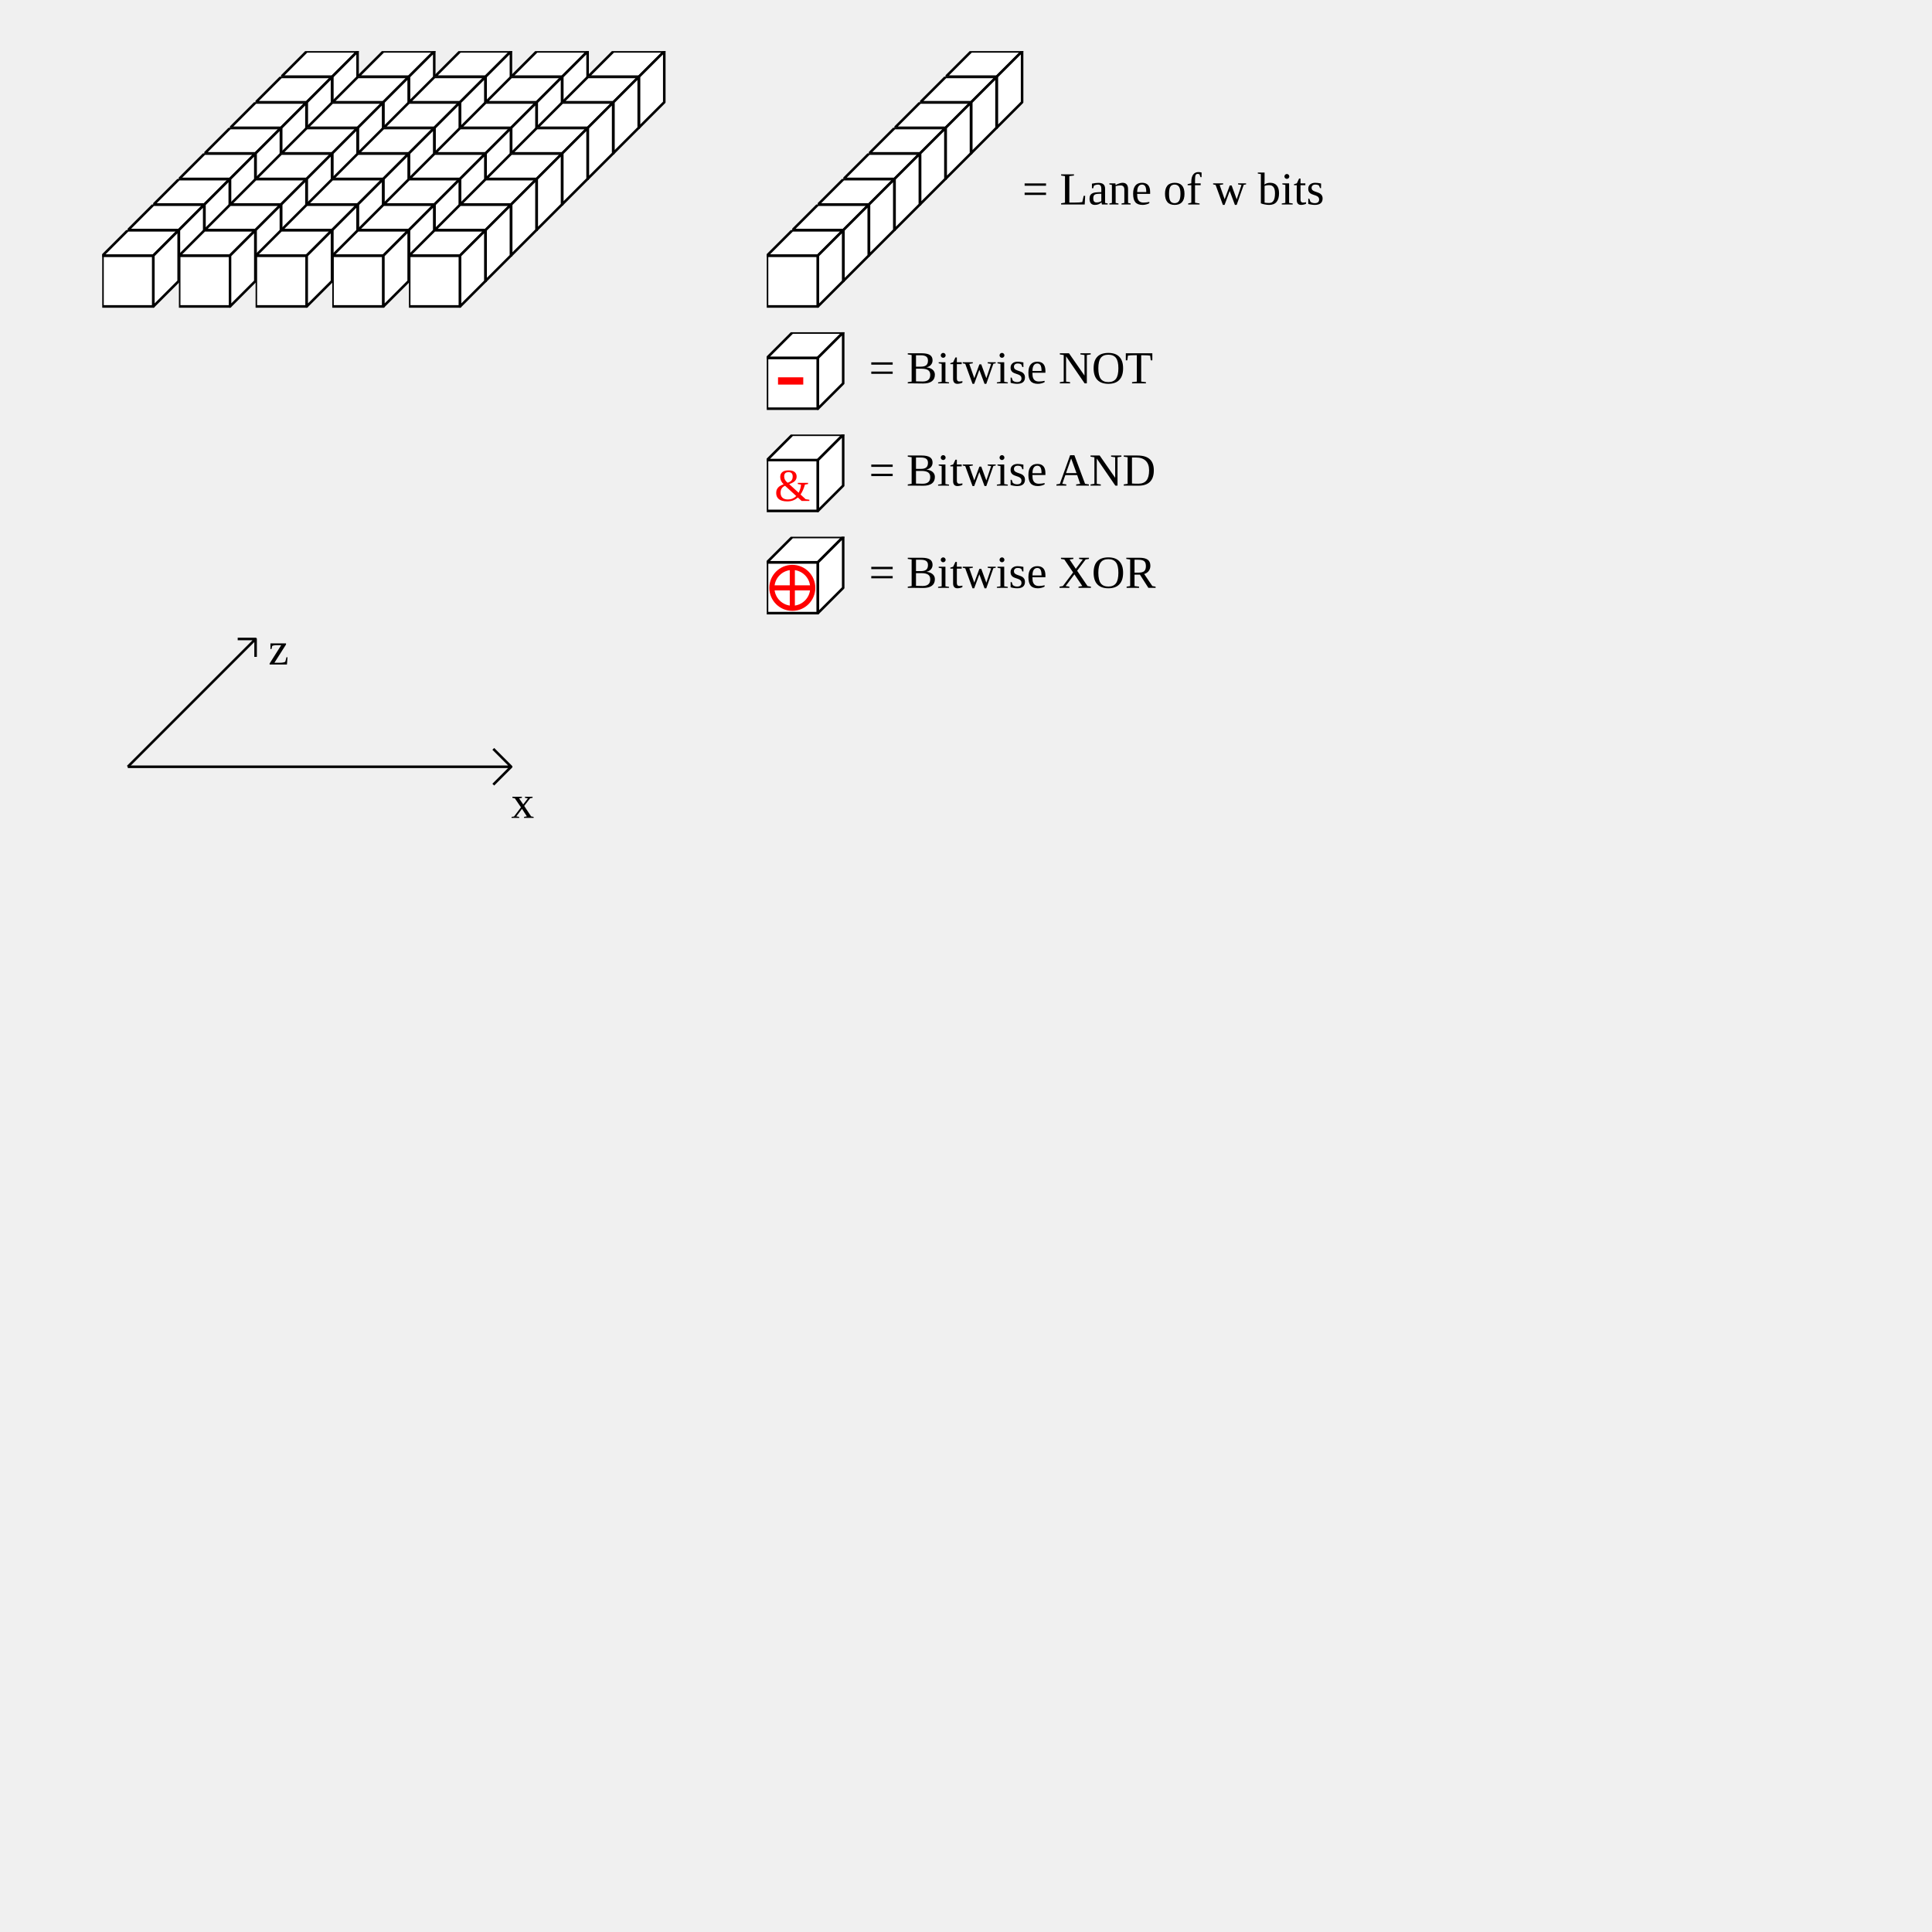
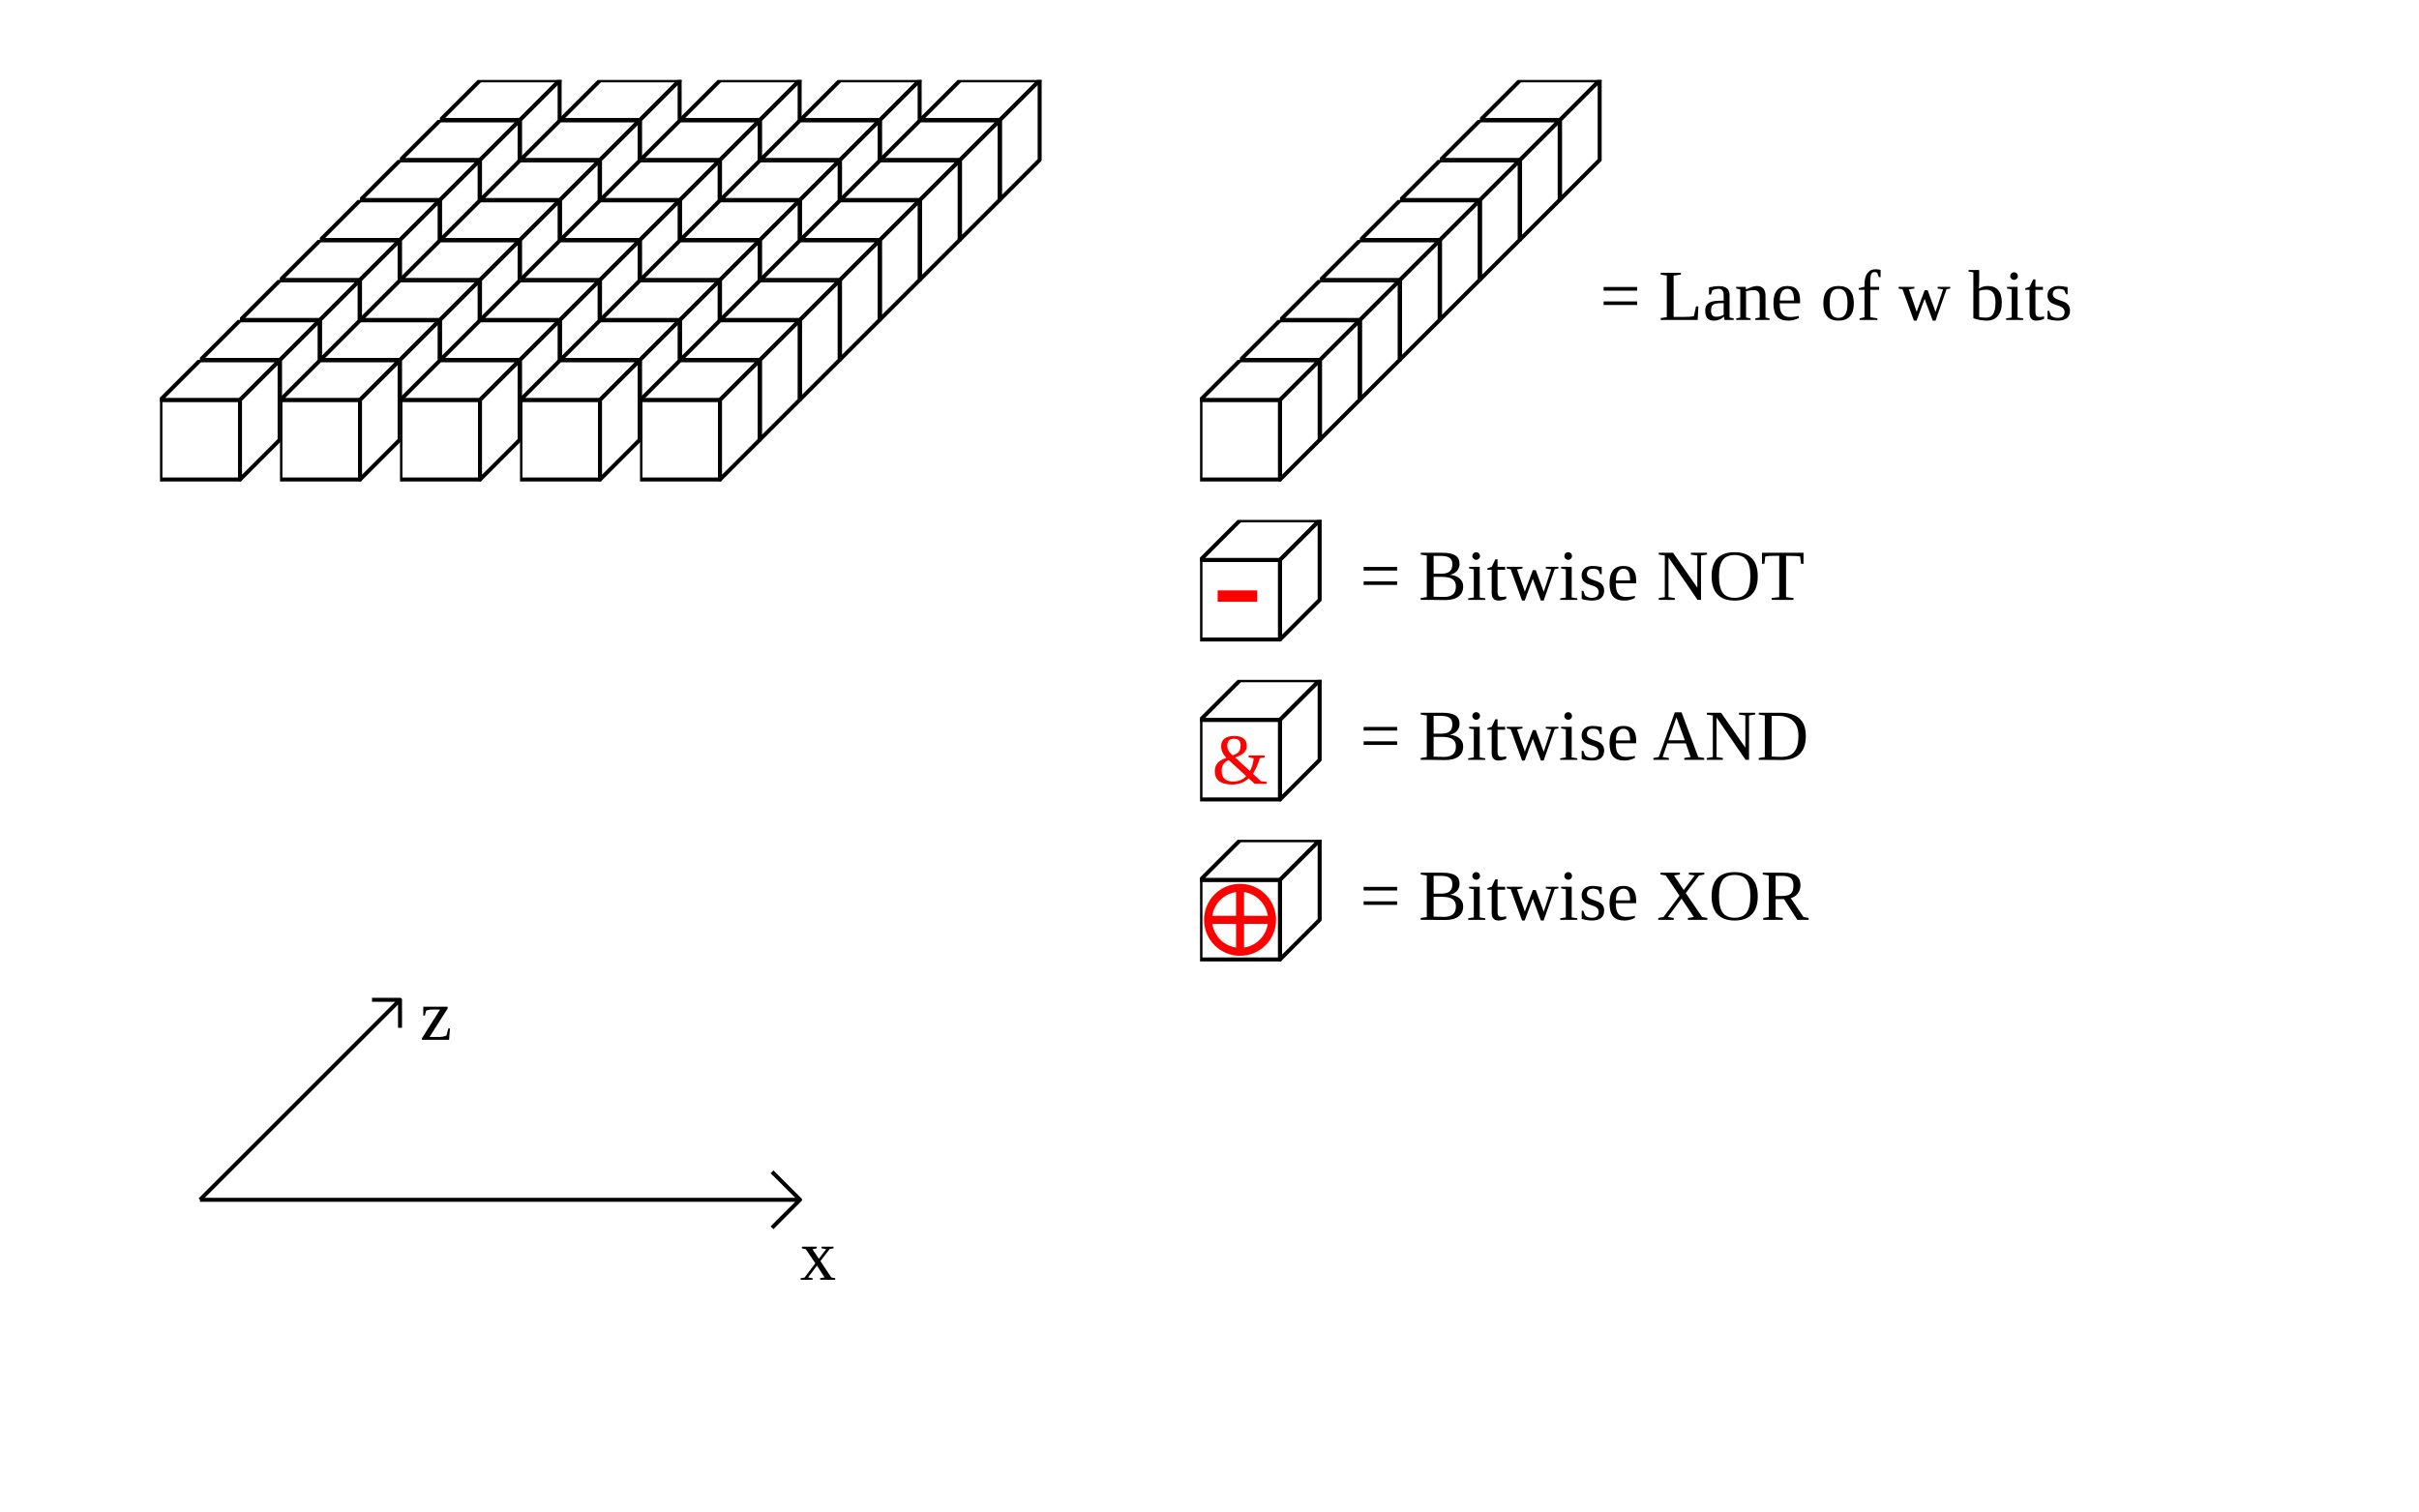
- <svg xmlns="http://www.w3.org/2000/svg" xmlns:xlink="http://www.w3.org/1999/xlink" width="200mm" height="200mm" id="svg2">
+ <svg xmlns="http://www.w3.org/2000/svg" xmlns:xlink="http://www.w3.org/1999/xlink" width="160mm" height="100mm" id="svg2">
  <defs id="defs4">
    <svg width="30" height="30" id="bit">
      <rect y="10" x="0.1" width="19.9" height="19.9" fill="white" stroke="black" />
      <polygon fill="white" stroke="black" points="0.1 10, 10 0.1, 29.9 0.1, 20 10" />
      <polygon fill="white" stroke="black" points="29.9 0.1, 29.9 20, 20 29.9, 20 10" />
    </svg>
    <path id="arrow0" d="m 0 0 l 50 0 -4 -4 m 4 4 l -4 4" stroke="black" />
    <path id="arrow1" d="m 0 0 l 20 0 -4 -4 m 4 4 l -4 4" stroke="black" />
    <svg width="100" height="100" id="lane">
      <use xlink:href="#bit" x="70" y="0" />
      <use xlink:href="#bit" x="60" y="10" />
      <use xlink:href="#bit" x="50" y="20" />
      <use xlink:href="#bit" x="40" y="30" />
      <use xlink:href="#bit" x="30" y="40" />
      <use xlink:href="#bit" x="20" y="50" />
      <use xlink:href="#bit" x="10" y="60" />
      <use xlink:href="#bit" x="0" y="70" />
    </svg>
    <svg width="180" height="100" id="plane">
      <use xlink:href="#lane" x="0" y="0" />
      <use xlink:href="#lane" x="20" y="0" />
      <use xlink:href="#lane" x="40" y="0" />
      <use xlink:href="#lane" x="60" y="0" />
      <use xlink:href="#lane" x="80" y="0" />
    </svg>
    <svg width="180" height="180" id="state">
      <use xlink:href="#plane" x="0" y="80" />
      <use xlink:href="#plane" x="0" y="60" />
      <use xlink:href="#plane" x="0" y="40" />
      <use xlink:href="#plane" x="0" y="20" />
      <use xlink:href="#plane" x="0" y="0" />
    </svg>
    <svg width="110" height="30" id="row">
      <use xlink:href="#bit" x="0" y="0" />
      <use xlink:href="#bit" x="20" y="0" />
      <use xlink:href="#bit" x="40" y="0" />
      <use xlink:href="#bit" x="60" y="0" />
      <use xlink:href="#bit" x="80" y="0" />
    </svg>
    <svg width="30" height="110" id="column">
      <use xlink:href="#bit" x="0" y="80" />
      <use xlink:href="#bit" x="0" y="60" />
      <use xlink:href="#bit" x="0" y="40" />
      <use xlink:href="#bit" x="0" y="20" />
      <use xlink:href="#bit" x="0" y="0" />
    </svg>
    <svg width="110" height="110" id="slice">
      <use xlink:href="#row" x="0" y="80" />
      <use xlink:href="#row" x="0" y="60" />
      <use xlink:href="#row" x="0" y="40" />
      <use xlink:href="#row" x="0" y="20" />
      <use xlink:href="#row" x="0" y="0" />
    </svg>
    <svg width="100" height="180" id="sheet">
      <use xlink:href="#lane" x="0" y="80" />
      <use xlink:href="#lane" x="0" y="60" />
      <use xlink:href="#lane" x="0" y="40" />
      <use xlink:href="#lane" x="0" y="20" />
      <use xlink:href="#lane" x="0" y="0" />
    </svg>
    <svg id="xor" width="20" height="20">
      <circle cx="10" cy="10" r="8" stroke="red" stroke-width="2" />
      <path d="M 10 2 l 0 16 M 2 10 l 16 0" stroke="red" stroke-width="2" />
    </svg>
  </defs>
  <g style="fill:none;fill-rule:evenodd;stroke:none;stroke-width:1px;stroke-linecap:butt;stroke-linejoin:round;stroke-opacity:1" id="g2383">
+     <rect x="0" y="0" width="750" height="400" fill="white" />
    <use xlink:href="#lane" x="40" y="20">
      <animate attributeName="y" from="20" to="60" fill="freeze" dur="2" begin="9" />
      <animate attributeName="y" from="60" to="120" fill="freeze" dur="2" begin="14" />
    </use>
    <use xlink:href="#lane" x="70" y="20">
      <animate attributeName="y" from="20" to="60" fill="freeze" dur="2" />
      <animate attributeName="x" from="70" to="85" fill="freeze" begin="7" dur="1" />
      <animate attributeName="x" from="85" to="40" fill="freeze" begin="12" dur="1" />
      <animate attributeName="x" from="-185" to="-185" fill="freeze" begin="13" />
      <animate attributeName="x" from="70" to="70" fill="freeze" begin="17" />
      <animate attributeName="y" from="20" to="20" fill="freeze" begin="17" />
      <animate attributeName="y" from="20" to="60" fill="freeze" dur="2" begin="26" />
      <animate attributeName="y" from="60" to="120" fill="freeze" dur="2" begin="31" />
    </use>
    <use xlink:href="#lane" x="100" y="20">
      <animate attributeName="y" from="20" to="60" fill="freeze" begin="4" dur="2" />
      <animate attributeName="x" from="100" to="85" fill="freeze" begin="7" dur="1" />
      <animate attributeName="x" from="-185" to="-185" fill="freeze" begin="8" dur="1" />
      <animate attributeName="x" from="100" to="100" fill="freeze" begin="17" />
      <animate attributeName="y" from="20" to="20" fill="freeze" begin="17" />
      <animate attributeName="y" from="20" to="60" fill="freeze" dur="2" begin="18" />
      <animate attributeName="x" from="100" to="115" fill="freeze" begin="24" dur="1" />
      <animate attributeName="x" from="115" to="70" fill="freeze" begin="29" dur="1" />
      <animate attributeName="x" from="-185" to="-185" fill="freeze" begin="30" />
      <animate attributeName="x" from="100" to="100" fill="freeze" begin="34" />
      <animate attributeName="y" from="20" to="20" fill="freeze" begin="34" />
      <animate attributeName="y" from="20" to="60" fill="freeze" dur="2" begin="43" />
      <animate attributeName="y" from="60" to="120" fill="freeze" dur="2" begin="48" />
    </use>
    <use xlink:href="#lane" x="-140" y="20">
      <animate attributeName="x" from="40" to="40" fill="freeze" begin="51" />
      <animate attributeName="y" from="20" to="60" fill="freeze" dur="2" begin="55" />
      <animate attributeName="x" from="40" to="160" fill="freeze" dur="2" begin="58" />
      <animate attributeName="x" from="-140" to="-140" fill="freeze" begin="60" />
    </use>
    <use xlink:href="#lane" x="130" y="20">
      <animate attributeName="y" from="20" to="60" fill="freeze" dur="2" begin="21" />
      <animate attributeName="x" from="130" to="115" fill="freeze" begin="24" dur="1" />
      <animate attributeName="x" from="-173" to="-173" fill="freeze" begin="25" />
      <animate attributeName="x" from="130" to="130" fill="freeze" begin="34" />
      <animate attributeName="y" from="20" to="20" fill="freeze" begin="34" />
      <animate attributeName="y" from="20" to="60" fill="freeze" dur="2" begin="35" />
      <animate attributeName="x" from="130" to="145" fill="freeze" begin="41" dur="1" />
      <animate attributeName="x" from="145" to="100" fill="freeze" begin="46" dur="1" />
      <animate attributeName="x" from="-185" to="-185" fill="freeze" begin="47" />
      <animate attributeName="x" from="130" to="130" fill="freeze" begin="51" />
      <animate attributeName="y" from="20" to="20" fill="freeze" begin="51" />
      <animate attributeName="y" from="20" to="60" fill="freeze" dur="2" begin="61" />
      <animate attributeName="y" from="60" to="120" fill="freeze" dur="2" begin="66" />
    </use>
    <use xlink:href="#lane" x="160" y="20">
      <animate attributeName="y" from="20" to="60" fill="freeze" dur="2" begin="38" />
      <animate attributeName="x" from="160" to="145" fill="freeze" begin="41" dur="1" />
      <animate attributeName="x" from="-173" to="-173" fill="freeze" begin="42" />
      <animate attributeName="x" from="160" to="160" fill="freeze" begin="51" />
      <animate attributeName="y" from="20" to="20" fill="freeze" begin="51" />
      <animate attributeName="y" from="20" to="60" fill="freeze" dur="2" begin="52" />
      <animate attributeName="x" from="160" to="130" fill="freeze" begin="64" dur="1" />
      <animate attributeName="x" from="-160" to="-160" fill="freeze" begin="65" />
      <animate attributeName="x" from="160" to="160" fill="freeze" begin="69" />
      <animate attributeName="y" from="20" to="20" fill="freeze" begin="69" />
      <animate attributeName="y" from="20" to="60" fill="freeze" dur="2" begin="78" />
      <animate attributeName="y" from="60" to="120" fill="freeze" dur="2" begin="84" />
    </use>
    <use xlink:href="#lane" x="-140" y="20">
      <animate attributeName="x" from="40" to="40" fill="freeze" begin="69" />
      <animate attributeName="y" from="20" to="60" fill="freeze" dur="2" begin="70" />
      <animate attributeName="x" from="40" to="55" fill="freeze" dur="1" begin="76" />
      <animate attributeName="x" from="55" to="160" fill="freeze" dur="2" begin="81" />
      <animate attributeName="x" from="-160" to="-160" fill="freeze" begin="83" />
    </use>
    <use xlink:href="#lane" x="-140" y="20">
      <animate attributeName="x" from="70" to="70" fill="freeze" begin="69" />
      <animate attributeName="y" from="20" to="60" fill="freeze" dur="2" begin="73" />
      <animate attributeName="x" from="70" to="55" fill="freeze" dur="1" begin="76" />
      <animate attributeName="x" from="-140" to="-140" fill="freeze" begin="77" />
    </use>
    <text fill="red" x="-73" y="159" style="font-size:38px;">
       
       -
       <animate attributeName="x" from="73" to="73" fill="freeze" begin="3" dur="0" />
      <animate attributeName="x" from="73" to="88" fill="freeze" begin="7" dur="1" />
      <animate attributeName="x" from="-73" to="-73" fill="freeze" begin="8" />
      <animate attributeName="x" from="103" to="103" fill="freeze" begin="20" />
      <animate attributeName="x" from="100" to="115" fill="freeze" begin="24" dur="1" />
      <animate attributeName="x" from="-73" to="-73" fill="freeze" begin="25" />
      <animate attributeName="x" from="133" to="133" fill="freeze" begin="37" />
      <animate attributeName="x" from="130" to="145" fill="freeze" begin="41" dur="1" />
      <animate attributeName="x" from="-73" to="-73" fill="freeze" begin="42" />
      <animate attributeName="x" from="163" to="163" fill="freeze" begin="54" />
      <animate attributeName="x" from="-73" to="-73" fill="freeze" begin="60" />
      <animate attributeName="x" from="43" to="43" fill="freeze" begin="72" />
      <animate attributeName="x" from="40" to="58" fill="freeze" dur="1" begin="76" />
      <animate attributeName="x" from="-40" to="-40" fill="freeze" begin="77" />
    </text>
    <text fill="red" x="-73" y="155" style="font-size:18px;">
       
       &amp;
       <animate attributeName="x" begin="8" from="88" to="88" fill="freeze" />
      <animate attributeName="x" from="85" to="40" fill="freeze" begin="12" dur="1" />
      <animate attributeName="x" from="-185" to="-185" fill="freeze" begin="13" />
      <animate attributeName="x" begin="25" from="115" to="115" fill="freeze" />
      <animate attributeName="x" from="115" to="70" fill="freeze" begin="29" dur="1" />
      <animate attributeName="x" from="-185" to="-185" fill="freeze" begin="30" />
      <animate attributeName="x" begin="42" from="145" to="145" fill="freeze" />
      <animate attributeName="x" from="145" to="100" fill="freeze" begin="46" dur="1" />
      <animate attributeName="x" from="-185" to="-185" fill="freeze" begin="47" />
      <animate attributeName="x" begin="60" from="165" to="165" fill="freeze" />
      <animate attributeName="x" from="165" to="130" fill="freeze" begin="64" dur="1" />
      <animate attributeName="x" from="-185" to="-185" fill="freeze" begin="65" />
      <animate attributeName="x" begin="77" from="58" to="58" fill="freeze" />
      <animate attributeName="x" from="58" to="163" fill="freeze" dur="2" begin="81" />
      <animate attributeName="x" from="-160" to="-160" fill="freeze" begin="83" />
    </text>
    <use xlink:href="#xor" x="-40" y="140">
      <animate attributeName="x" begin="13" from="39" to="39" fill="freeze" />
      <animate attributeName="y" from="140" to="200" fill="freeze" dur="2" begin="14" />
      <animate attributeName="x" from="-140" to="-140" fill="freeze" begin="16" />
      <animate attributeName="x" begin="30" from="69" to="69" fill="freeze" />
      <animate attributeName="y" from="140" to="140" fill="freeze" begin="30" />
      <animate attributeName="y" from="140" to="200" fill="freeze" dur="2" begin="31" />
      <animate attributeName="x" from="-140" to="-140" fill="freeze" begin="33" />
      <animate attributeName="x" begin="47" from="99" to="99" fill="freeze" />
      <animate attributeName="y" from="140" to="140" fill="freeze" begin="47" />
      <animate attributeName="y" from="140" to="200" fill="freeze" dur="2" begin="48" />
      <animate attributeName="x" from="-140" to="-140" fill="freeze" begin="50" />
      <animate attributeName="x" begin="65" from="129" to="129" fill="freeze" />
      <animate attributeName="y" from="140" to="140" fill="freeze" begin="65" />
      <animate attributeName="y" from="140" to="200" fill="freeze" dur="2" begin="66" />
      <animate attributeName="x" from="-140" to="-140" fill="freeze" begin="68" />
      <animate attributeName="x" begin="83" from="159" to="159" fill="freeze" />
      <animate attributeName="y" from="140" to="140" fill="freeze" begin="83" />
      <animate attributeName="y" from="140" to="200" fill="freeze" dur="2" begin="84" />
      <animate attributeName="x" from="-140" to="-140" fill="freeze" begin="86" />
    </use>
    <path d="M 50 300 l 150 0 l -7 -7 m 7 7 l -7 7" stroke="black" />
    <text fill="black" x="200" y="320" style="font-size:18px;">
  x
  </text>
    <path d="M 50 300 l 50 -50 l -7 0 m 7 0 l 0 7" stroke="black" />
    <text fill="black" x="105" y="260" style="font-size:18px;">
  z
  </text>
    <use xlink:href="#lane" x="300" y="20" />
    <text fill="black" x="400" y="80" style="font-size:18px;">
  = Lane of w bits
  </text>
    <use xlink:href="#bit" x="300" y="130" />
    <text fill="red" x="303" y="158" style="font-size:38px;">
  -
  </text>
    <text fill="black" x="340" y="150" style="font-size:18px;">
  = Bitwise NOT
  </text>
    <use xlink:href="#bit" x="300" y="170" />
    <text fill="red" x="303" y="196" style="font-size:18px;">
  &amp;
  </text>
    <text fill="black" x="340" y="190" style="font-size:18px;">
  = Bitwise AND
  </text>
    <use xlink:href="#bit" x="300" y="210" />
    <use xlink:href="#xor" x="300" y="220" />
    <text fill="black" x="340" y="230" style="font-size:18px;">
  = Bitwise XOR
  </text>
  </g>
</svg>
